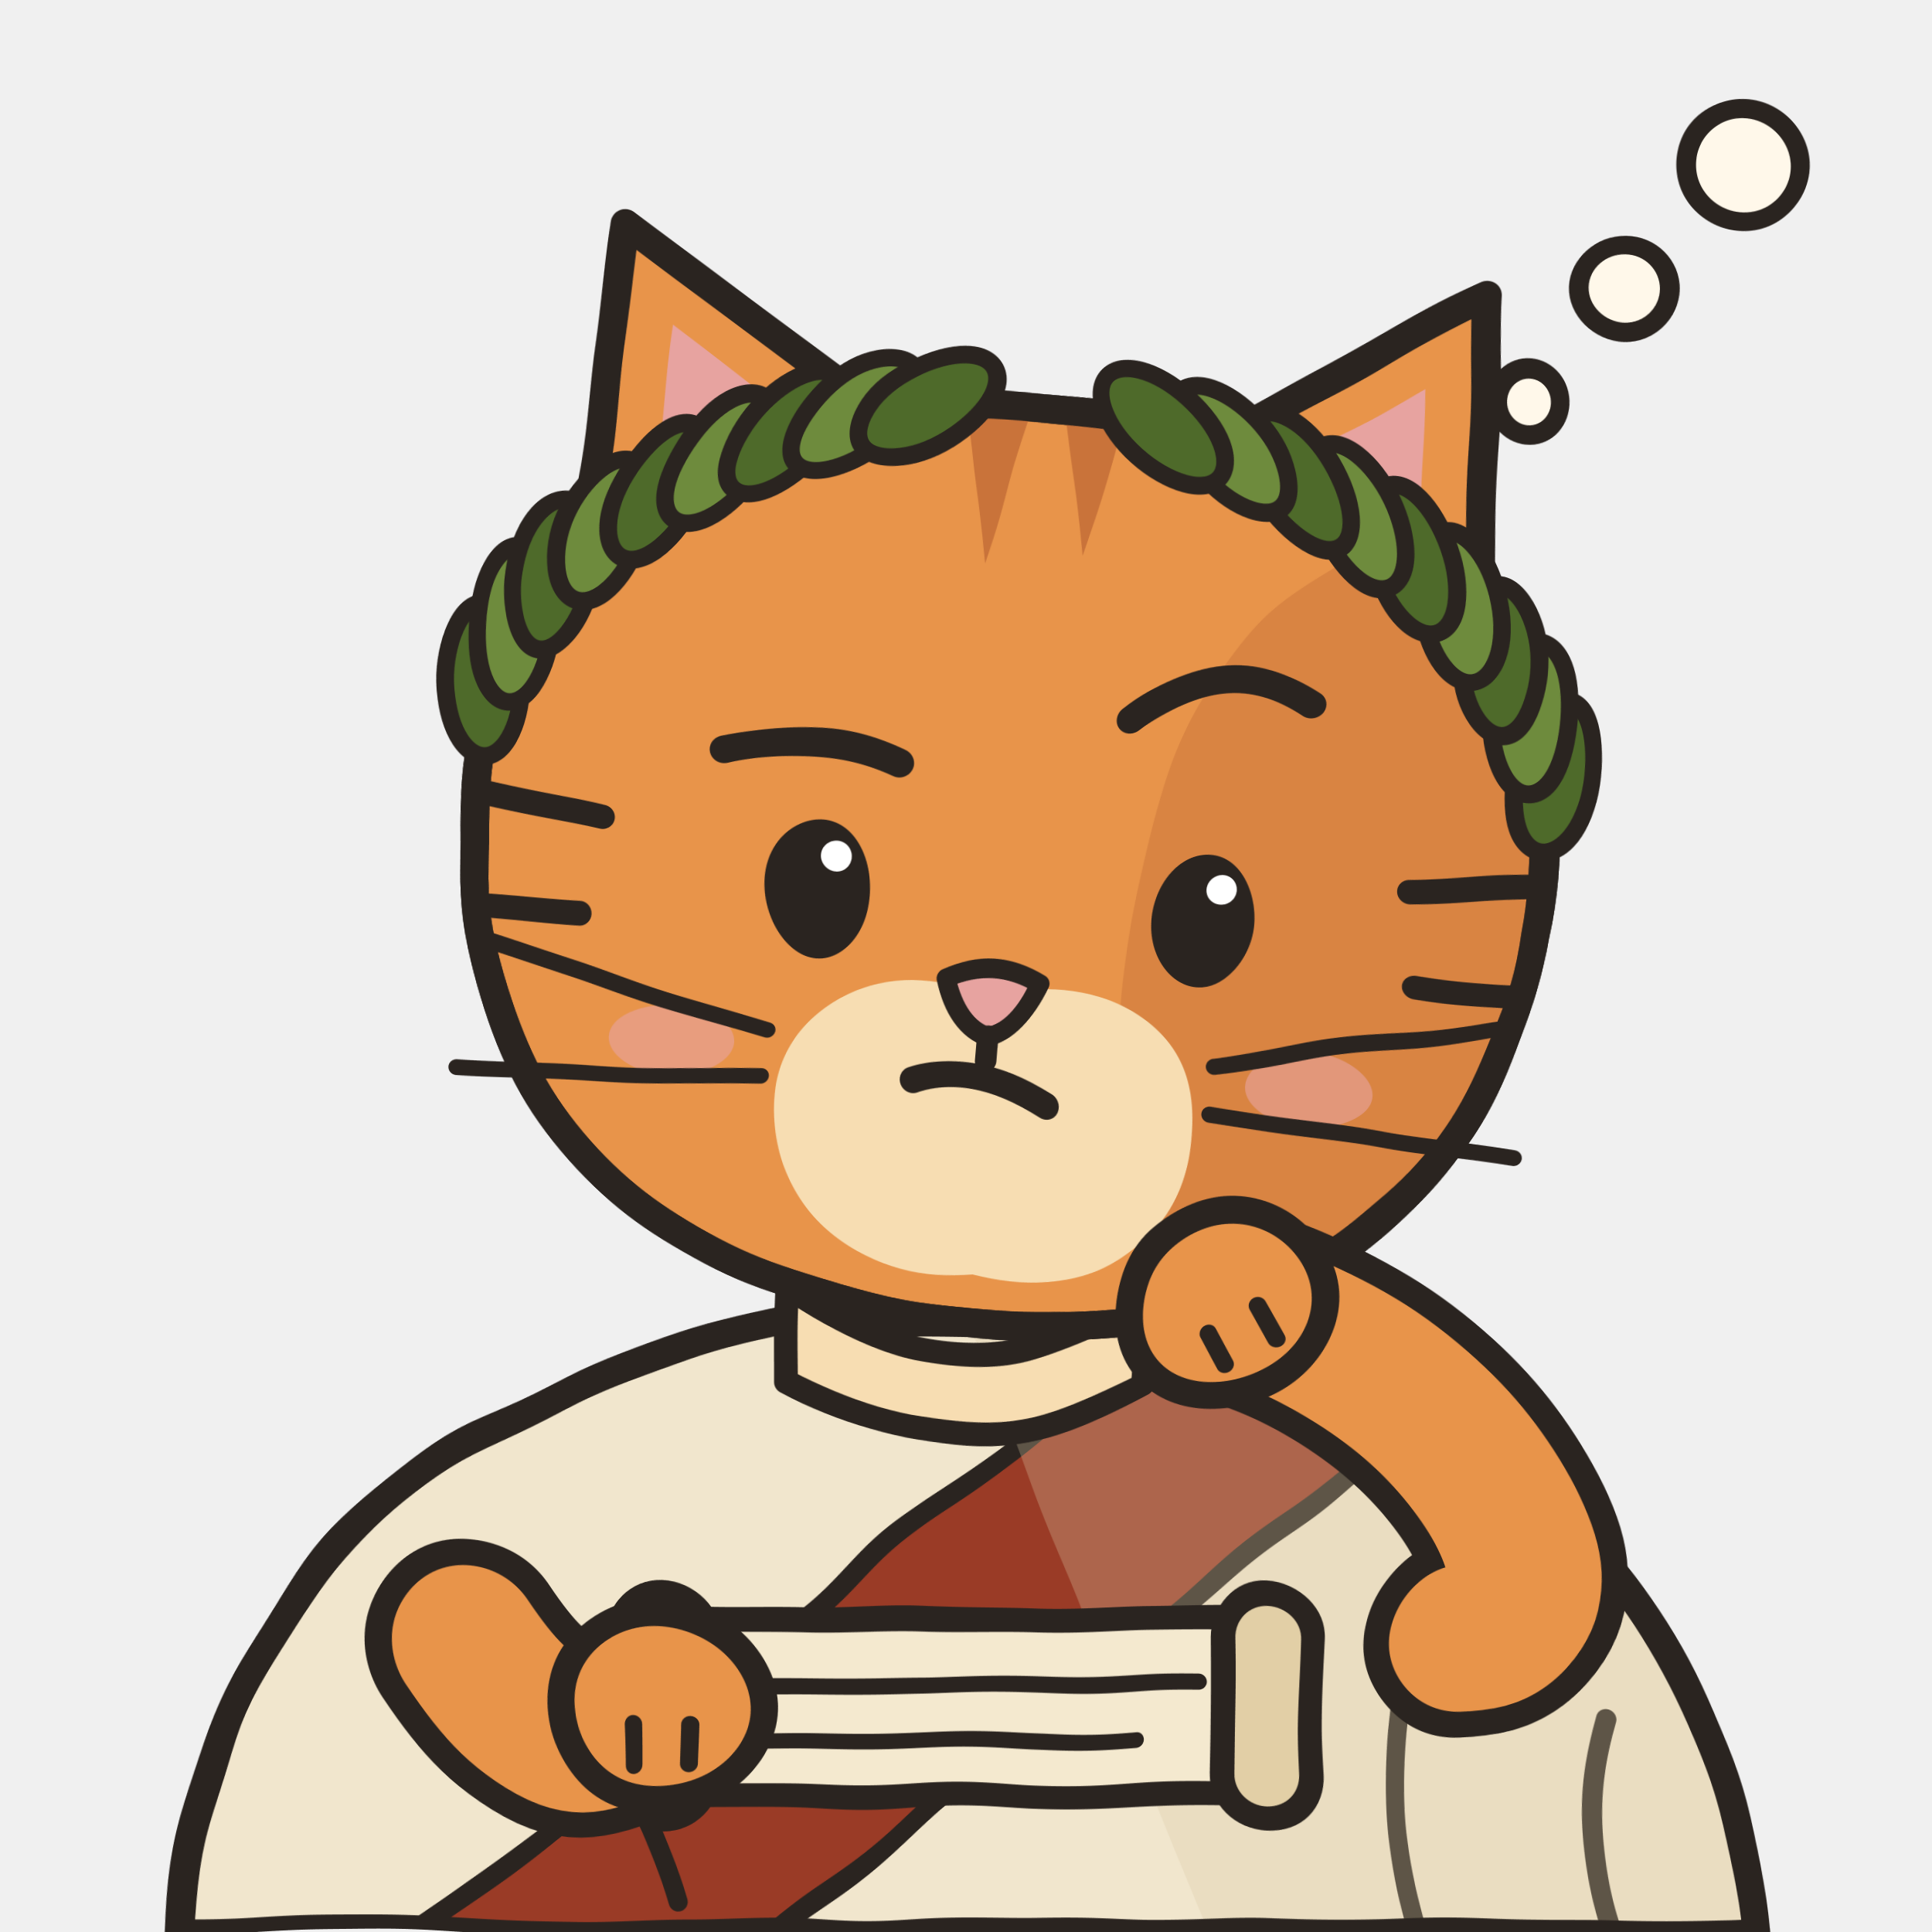
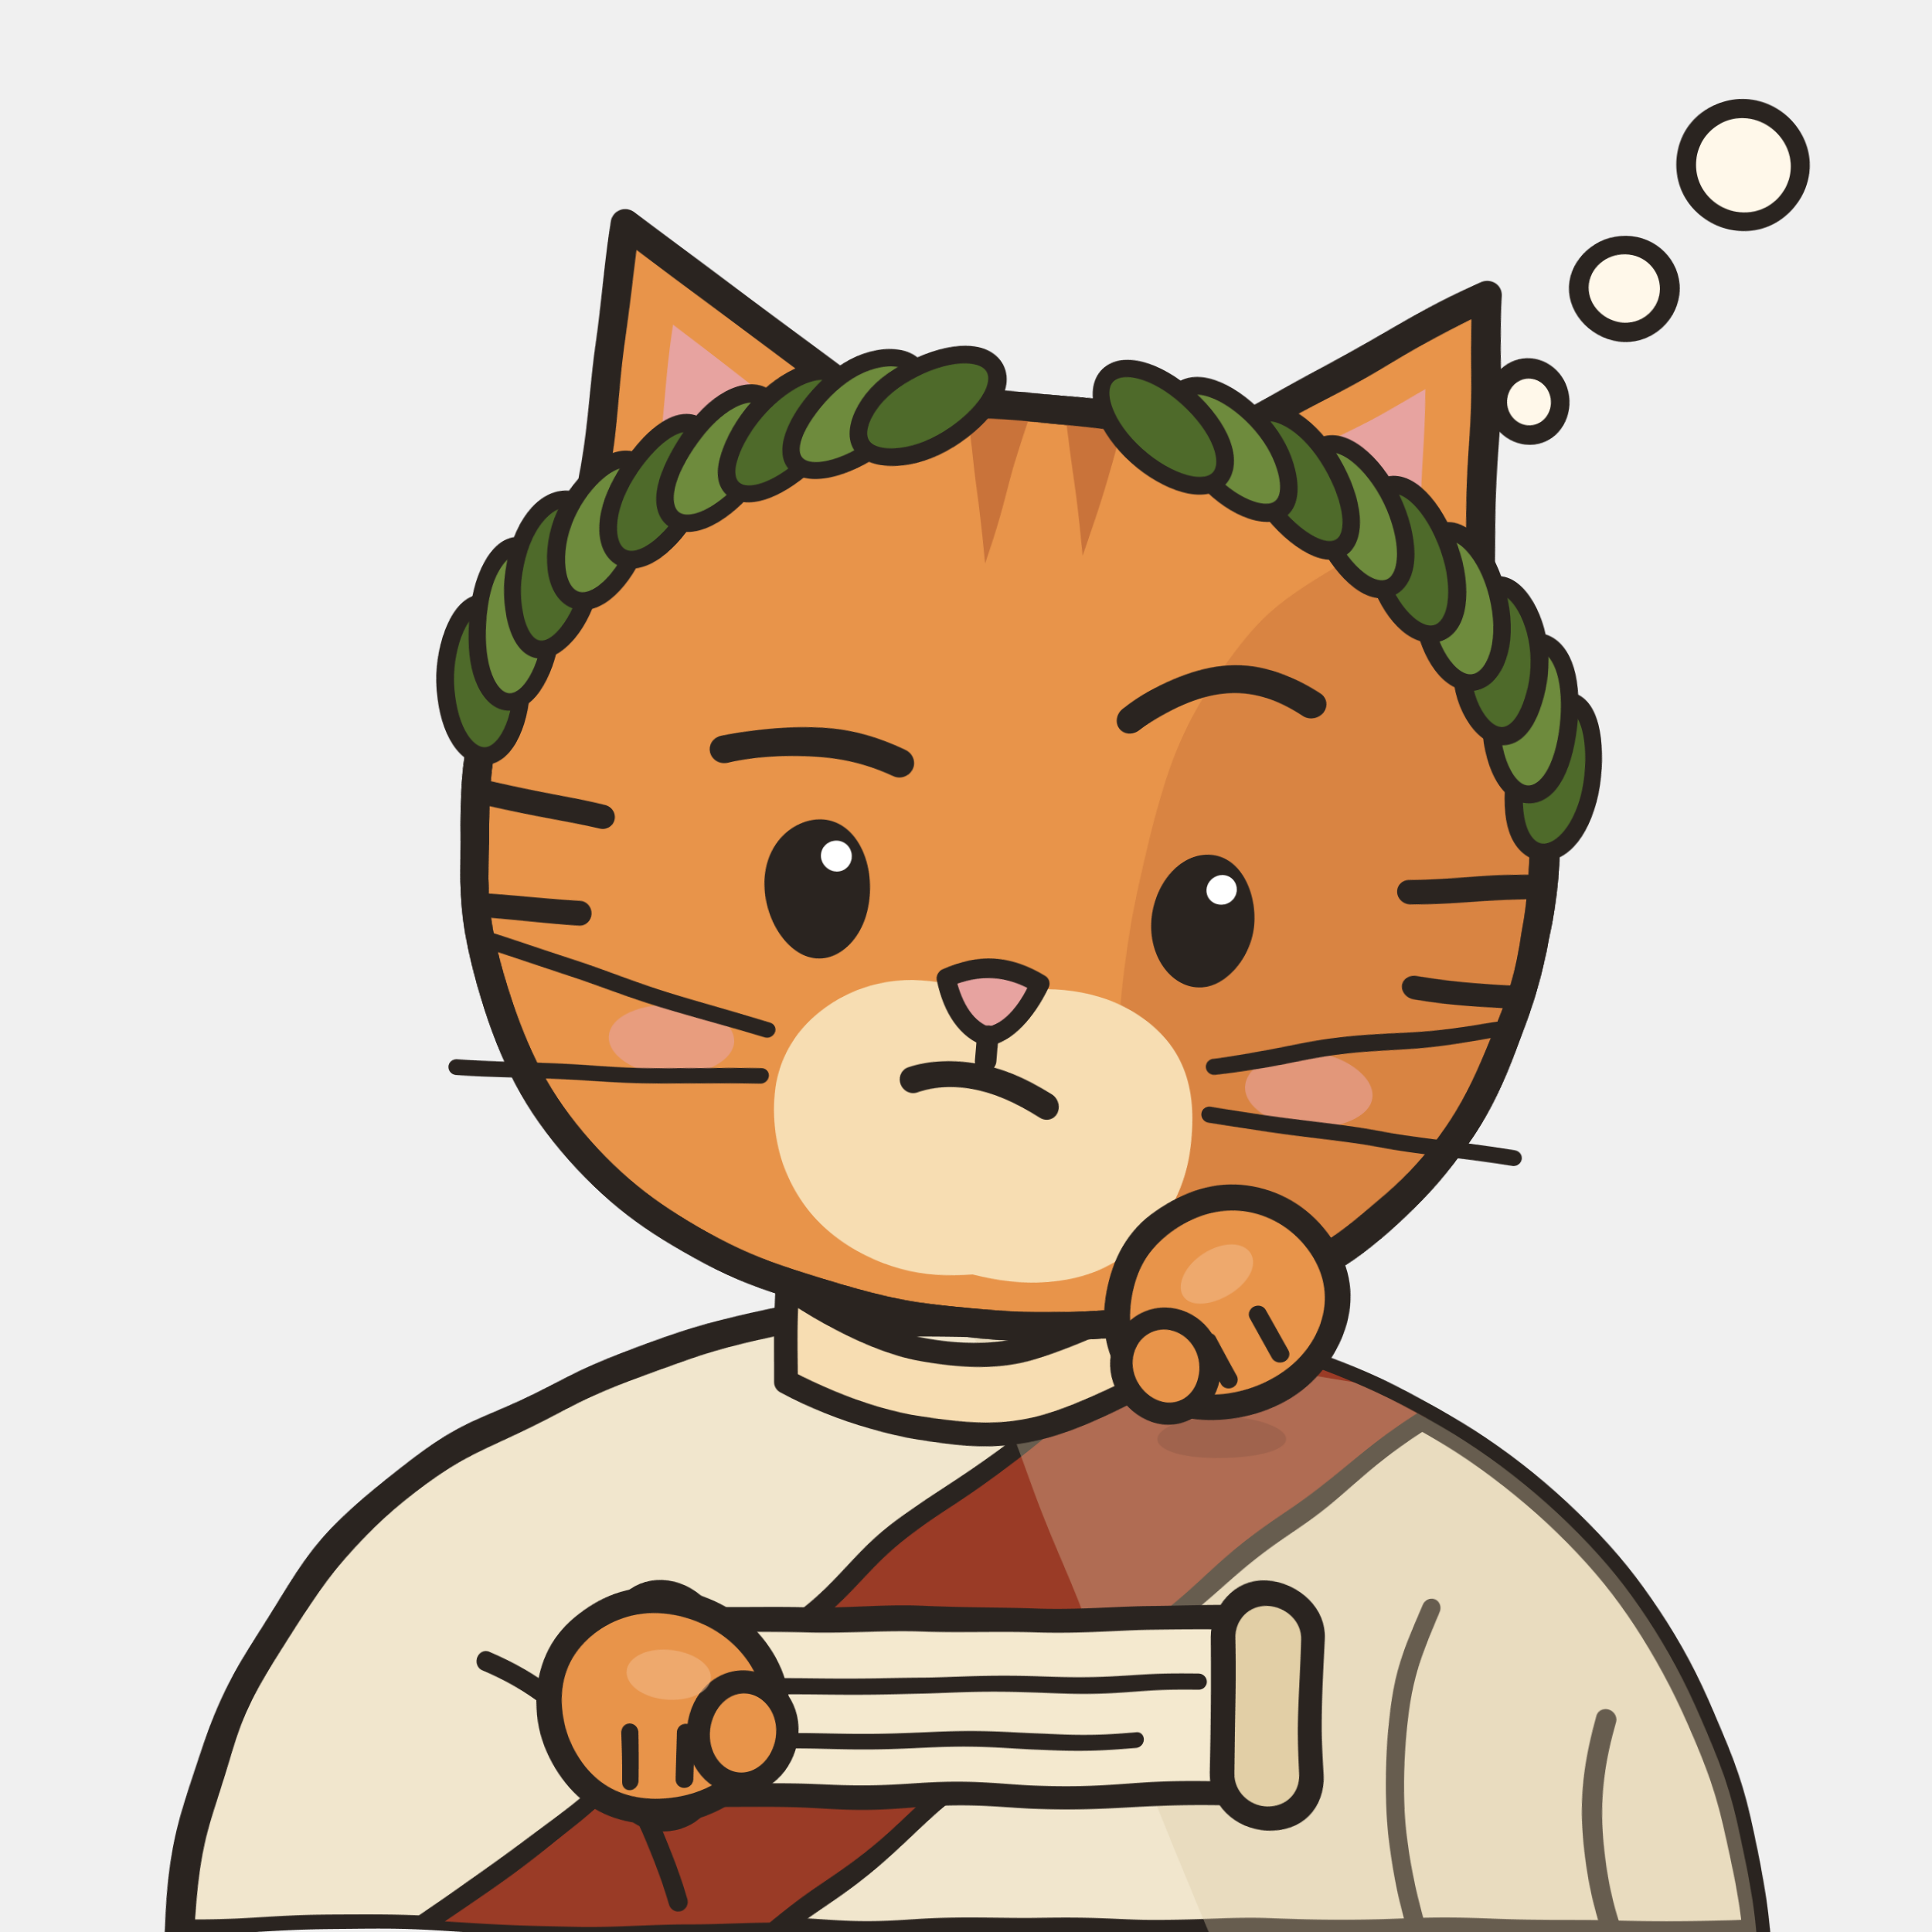
<svg xmlns="http://www.w3.org/2000/svg" viewBox="0 0 240 240" width="240" height="240">
  <defs>
    <filter id="rough" x="-5%" y="-5%" width="110%" height="110%">
      <feTurbulence type="fractalNoise" baseFrequency="0.035" numOctaves="2" seed="7" result="n" />
      <feDisplacementMap in="SourceGraphic" in2="n" scale="2.2" />
    </filter>
    <clipPath id="head">
      <path d="M54,96 C50,56 84,36 120,36 C156,36 190,56 186,96 C184,132 156,150 120,150 C84,150 56,132 54,96 Z" />
    </clipPath>
    <clipPath id="body">
      <path d="M22,240 C26,196 58,170 100,164 L140,164 C182,170 214,196 218,240 Z" />
    </clipPath>
  </defs>
  <g filter="url(#rough)">
-     <path d="M22,240 C26,196 58,170 100,164 L140,164 C182,170 214,196 218,240 Z" fill="#E2CB9C" />
+     <path d="M22,240 C26,196 58,170 100,164 L140,164 C182,170 214,196 218,240 Z" fill="#F1E6CD" stroke="#2A2420" stroke-width="3.6" stroke-linejoin="round" stroke-linecap="round" />
    <g clip-path="url(#body)">
-       <path d="M0,140 L240,140 L240,240 L0,240 Z" fill="#F1E6CD" stroke="#2A2420" stroke-width="2.6" stroke-linejoin="round" stroke-linecap="round" />
      <path d="M150,160 L190,166 L96,240 L52,240 Z" fill="#9A3B26" stroke="#2A2420" stroke-width="2.4" stroke-linejoin="round" stroke-linecap="round" />
      <path d="M60,206 Q78,214 84,236" fill="none" stroke="#2A2420" stroke-width="2.4" stroke-linecap="round" stroke-linejoin="round" />
      <path d="M178,200 Q170,218 176,240" fill="none" stroke="#2A2420" stroke-width="2.4" stroke-linecap="round" stroke-linejoin="round" />
      <path d="M200,214 Q196,228 200,240" fill="none" stroke="#2A2420" stroke-width="2.4" stroke-linecap="round" stroke-linejoin="round" />
-       <path d="M120,164 L220,180 L220,240 L150,240 Z" fill="#D9C9A6" opacity=".3" />
+       <path d="M120,164 L220,180 L220,240 L150,240 Z" fill="#D9C9A6" opacity=".35" />
    </g>
-     <path d="M22,240 C26,196 58,170 100,164 L140,164 C182,170 214,196 218,240 Z" fill="none" stroke="#2A2420" stroke-width="3.6" stroke-linejoin="round" stroke-linecap="round" />
    <path d="M98,160 Q120,176 142,160 L142,172 Q120,184 98,172 Z" fill="#F7DDB2" stroke="#2A2420" stroke-width="3" stroke-linejoin="round" stroke-linecap="round" />
    <g transform="rotate(0 120 212)">
      <rect x="83.0" y="201" width="74" height="22" rx="2" fill="#F4E9CF" stroke="#2A2420" stroke-width="3" stroke-linejoin="round" stroke-linecap="round" />
      <path d="M91.0,209 L149.0,209" fill="none" stroke="#2A2420" stroke-width="2" stroke-linecap="round" stroke-linejoin="round" />
      <path d="M91.0,216 L141.0,216" fill="none" stroke="#2A2420" stroke-width="2" stroke-linecap="round" stroke-linejoin="round" />
      <rect x="77.0" y="198" width="11" height="28" rx="5.5" fill="#E2CFA6" stroke="#2A2420" stroke-width="3" stroke-linejoin="round" stroke-linecap="round" />
      <rect x="152.0" y="198" width="11" height="28" rx="5.5" fill="#E2CFA6" stroke="#2A2420" stroke-width="3" stroke-linejoin="round" stroke-linecap="round" />
    </g>
    <g transform="translate(0 14) rotate(5 120 150)">
      <path d="M64,74 L66,18 L108,44 Z" fill="#E8944A" stroke="#2A2420" stroke-width="3.6" stroke-linejoin="round" stroke-linecap="round" />
      <path d="M72,64 L73,30 L98,46 Z" fill="#E7A3A0" />
      <path d="M176,74 L174,18 L132,44 Z" fill="#E8944A" stroke="#2A2420" stroke-width="3.6" stroke-linejoin="round" stroke-linecap="round" />
      <path d="M168,64 L167,30 L142,46 Z" fill="#E7A3A0" />
      <path d="M54,96 C50,56 84,36 120,36 C156,36 190,56 186,96 C184,132 156,150 120,150 C84,150 56,132 54,96 Z" fill="#E8944A" stroke="#2A2420" stroke-width="3.6" stroke-linejoin="round" stroke-linecap="round" />
      <g clip-path="url(#head)">
        <ellipse cx="170" cy="104" rx="34" ry="56" fill="#C9733A" opacity=".5" />
        <path d="M110,36 L114,56 L118,36 Z M122,36 L126,54 L130,36 Z" fill="#C9733A" />
        <path d="M55,90 L70,92" fill="none" stroke="#2A2420" stroke-width="3" stroke-linecap="round" stroke-linejoin="round" />
        <path d="M55,104 L68,104" fill="none" stroke="#2A2420" stroke-width="3" stroke-linecap="round" stroke-linejoin="round" />
        <path d="M185,90 L170,92" fill="none" stroke="#2A2420" stroke-width="3" stroke-linecap="round" stroke-linejoin="round" />
        <path d="M185,104 L172,104" fill="none" stroke="#2A2420" stroke-width="3" stroke-linecap="round" stroke-linejoin="round" />
      </g>
      <path d="M54,96 C50,56 84,36 120,36 C156,36 190,56 186,96 C184,132 156,150 120,150 C84,150 56,132 54,96 Z" fill="none" stroke="#2A2420" stroke-width="3.6" stroke-linejoin="round" stroke-linecap="round" />
      <path d="M94,124 C94,110 108,106 120,110 C132,106 146,110 146,124 C146,140 132,146 120,144 C108,146 94,140 94,124 Z" fill="#F7DDB2" />
      <ellipse cx="53.4" cy="76.1" rx="9.5" ry="4.8" transform="rotate(263.0 53.4 76.1)" fill="#4E6A2A" stroke="#2A2420" stroke-width="2.2" stroke-linejoin="round" stroke-linecap="round" />
      <ellipse cx="56.8" cy="69.0" rx="9.5" ry="4.8" transform="rotate(270.5 56.8 69.0)" fill="#6E8B3D" stroke="#2A2420" stroke-width="2.2" stroke-linejoin="round" stroke-linecap="round" />
      <ellipse cx="61.3" cy="62.4" rx="9.5" ry="4.8" transform="rotate(278.0 61.3 62.4)" fill="#4E6A2A" stroke="#2A2420" stroke-width="2.2" stroke-linejoin="round" stroke-linecap="round" />
      <ellipse cx="66.8" cy="56.3" rx="9.5" ry="4.8" transform="rotate(285.5 66.8 56.3)" fill="#6E8B3D" stroke="#2A2420" stroke-width="2.2" stroke-linejoin="round" stroke-linecap="round" />
      <ellipse cx="73.2" cy="50.9" rx="9.5" ry="4.8" transform="rotate(293.0 73.2 50.9)" fill="#4E6A2A" stroke="#2A2420" stroke-width="2.2" stroke-linejoin="round" stroke-linecap="round" />
      <ellipse cx="80.4" cy="46.2" rx="9.5" ry="4.8" transform="rotate(300.5 80.4 46.2)" fill="#6E8B3D" stroke="#2A2420" stroke-width="2.2" stroke-linejoin="round" stroke-linecap="round" />
      <ellipse cx="88.2" cy="42.3" rx="9.5" ry="4.8" transform="rotate(308.0 88.2 42.3)" fill="#4E6A2A" stroke="#2A2420" stroke-width="2.2" stroke-linejoin="round" stroke-linecap="round" />
      <ellipse cx="96.6" cy="39.3" rx="9.5" ry="4.8" transform="rotate(315.5 96.6 39.3)" fill="#6E8B3D" stroke="#2A2420" stroke-width="2.2" stroke-linejoin="round" stroke-linecap="round" />
      <ellipse cx="105.4" cy="37.3" rx="9.5" ry="4.8" transform="rotate(323.0 105.4 37.3)" fill="#4E6A2A" stroke="#2A2420" stroke-width="2.2" stroke-linejoin="round" stroke-linecap="round" />
      <ellipse cx="186.6" cy="76.1" rx="9.5" ry="4.8" transform="rotate(457.0 186.6 76.1)" fill="#4E6A2A" stroke="#2A2420" stroke-width="2.2" stroke-linejoin="round" stroke-linecap="round" />
      <ellipse cx="183.2" cy="69.0" rx="9.5" ry="4.8" transform="rotate(449.5 183.2 69.0)" fill="#6E8B3D" stroke="#2A2420" stroke-width="2.2" stroke-linejoin="round" stroke-linecap="round" />
      <ellipse cx="178.7" cy="62.4" rx="9.5" ry="4.8" transform="rotate(442.0 178.7 62.4)" fill="#4E6A2A" stroke="#2A2420" stroke-width="2.2" stroke-linejoin="round" stroke-linecap="round" />
      <ellipse cx="173.2" cy="56.3" rx="9.5" ry="4.8" transform="rotate(434.5 173.2 56.3)" fill="#6E8B3D" stroke="#2A2420" stroke-width="2.2" stroke-linejoin="round" stroke-linecap="round" />
      <ellipse cx="166.8" cy="50.9" rx="9.5" ry="4.8" transform="rotate(427.0 166.8 50.9)" fill="#4E6A2A" stroke="#2A2420" stroke-width="2.2" stroke-linejoin="round" stroke-linecap="round" />
      <ellipse cx="159.6" cy="46.2" rx="9.5" ry="4.8" transform="rotate(419.5 159.6 46.2)" fill="#6E8B3D" stroke="#2A2420" stroke-width="2.2" stroke-linejoin="round" stroke-linecap="round" />
      <ellipse cx="151.8" cy="42.3" rx="9.5" ry="4.8" transform="rotate(412.0 151.8 42.3)" fill="#4E6A2A" stroke="#2A2420" stroke-width="2.2" stroke-linejoin="round" stroke-linecap="round" />
      <ellipse cx="143.4" cy="39.3" rx="9.5" ry="4.8" transform="rotate(404.5 143.4 39.3)" fill="#6E8B3D" stroke="#2A2420" stroke-width="2.2" stroke-linejoin="round" stroke-linecap="round" />
      <ellipse cx="134.6" cy="37.3" rx="9.5" ry="4.8" transform="rotate(397.0 134.6 37.3)" fill="#4E6A2A" stroke="#2A2420" stroke-width="2.2" stroke-linejoin="round" stroke-linecap="round" />
      <ellipse cx="97" cy="98" rx="6.4" ry="8.4" fill="#2A2420" />
      <circle cx="99" cy="94" r="1.9" fill="#fff" />
      <ellipse cx="145" cy="98" rx="6.4" ry="8.4" fill="#2A2420" />
      <circle cx="147" cy="94" r="1.9" fill="#fff" />
      <path d="M84,82 Q95,78 106,82" fill="none" stroke="#2A2420" stroke-width="3.6" stroke-linecap="round" stroke-linejoin="round" />
      <path d="M134,74 Q145,64 156,70" fill="none" stroke="#2A2420" stroke-width="3.6" stroke-linecap="round" stroke-linejoin="round" />
      <ellipse cx="80" cy="118" rx="8" ry="4.5" fill="#E7A3A0" opacity="0.6" />
      <ellipse cx="160" cy="118" rx="8" ry="4.5" fill="#E7A3A0" opacity="0.6" />
      <path d="M114,108 Q120,105 126,108 Q124,114 120,115 Q116,114 114,108 Z" fill="#E7A3A0" stroke="#2A2420" stroke-width="2.4" stroke-linejoin="round" stroke-linecap="round" />
      <path d="M120,115 L120,118" fill="none" stroke="#2A2420" stroke-width="2.8" stroke-linecap="round" stroke-linejoin="round" />
      <path d="M111,121 Q118,118 128,123" fill="none" stroke="#2A2420" stroke-width="3.2" stroke-linecap="round" stroke-linejoin="round" />
      <path d="M92,116 L56,108" fill="none" stroke="#2A2420" stroke-width="2" stroke-linecap="round" stroke-linejoin="round" />
      <path d="M92,122 L54,124" fill="none" stroke="#2A2420" stroke-width="2" stroke-linecap="round" stroke-linejoin="round" />
      <path d="M148,116 L184,108" fill="none" stroke="#2A2420" stroke-width="2" stroke-linecap="round" stroke-linejoin="round" />
      <path d="M148,122 L186,124" fill="none" stroke="#2A2420" stroke-width="2" stroke-linecap="round" stroke-linejoin="round" />
    </g>
-     <path d="M58,204 C66,216 72,218 82,212" fill="none" stroke="#2A2420" stroke-width="25.0" stroke-linecap="round" />
-     <path d="M58,204 C66,216 72,218 82,212" fill="none" stroke="#E8944A" stroke-width="18.5" stroke-linecap="round" />
    <g transform="rotate(0 82 212)">
-       <ellipse cx="82" cy="212" rx="12.5" ry="11.5" fill="#E8944A" stroke="#2A2420" stroke-width="3.4" stroke-linejoin="round" stroke-linecap="round" />
-       <path d="M78.5,214 L78.5,219" fill="none" stroke="#2A2420" stroke-width="2.2" stroke-linecap="round" stroke-linejoin="round" />
-       <path d="M85.5,214 L85.5,219" fill="none" stroke="#2A2420" stroke-width="2.2" stroke-linecap="round" stroke-linejoin="round" />
+       <ellipse cx="82" cy="212" rx="14" ry="13" fill="#E8944A" stroke="#2A2420" stroke-width="3.2" stroke-linejoin="round" stroke-linecap="round" />
+       <ellipse cx="92" cy="215" rx="5.5" ry="6.5" fill="#E8944A" stroke="#2A2420" stroke-width="2.8" stroke-linejoin="round" stroke-linecap="round" />
+       <path d="M78,215 L78,221" fill="none" stroke="#2A2420" stroke-width="2.2" stroke-linecap="round" stroke-linejoin="round" />
+       <path d="M85,215 L85,221" fill="none" stroke="#2A2420" stroke-width="2.2" stroke-linecap="round" stroke-linejoin="round" />
+       <ellipse cx="83" cy="208" rx="5" ry="3" fill="#F3B98A" opacity=".55" />
    </g>
-     <path d="M182,204 C200,204 184,170 152,162" fill="none" stroke="#2A2420" stroke-width="25.0" stroke-linecap="round" />
-     <path d="M182,204 C200,204 184,170 152,162" fill="none" stroke="#E8944A" stroke-width="18.5" stroke-linecap="round" />
+     <ellipse cx="152" cy="179" rx="8" ry="2.6" fill="#2A2420" opacity=".12" />
    <g transform="rotate(-30 152 162)">
-       <ellipse cx="152" cy="162" rx="12.5" ry="11.5" fill="#E8944A" stroke="#2A2420" stroke-width="3.4" stroke-linejoin="round" stroke-linecap="round" />
-       <path d="M148.5,164 L148.5,169" fill="none" stroke="#2A2420" stroke-width="2.2" stroke-linecap="round" stroke-linejoin="round" />
-       <path d="M155.5,164 L155.5,169" fill="none" stroke="#2A2420" stroke-width="2.2" stroke-linecap="round" stroke-linejoin="round" />
+       <ellipse cx="152" cy="162" rx="14" ry="13" fill="#E8944A" stroke="#2A2420" stroke-width="3.2" stroke-linejoin="round" stroke-linecap="round" />
+       <ellipse cx="142" cy="165" rx="5.5" ry="6.5" fill="#E8944A" stroke="#2A2420" stroke-width="2.8" stroke-linejoin="round" stroke-linecap="round" />
+       <path d="M148,165 L148,171" fill="none" stroke="#2A2420" stroke-width="2.2" stroke-linecap="round" stroke-linejoin="round" />
+       <path d="M155,165 L155,171" fill="none" stroke="#2A2420" stroke-width="2.2" stroke-linecap="round" stroke-linejoin="round" />
+       <ellipse cx="153" cy="158" rx="5" ry="3" fill="#F3B98A" opacity=".55" />
    </g>
    <circle cx="190" cy="50" r="4" fill="#FFF8EA" stroke="#2A2420" stroke-width="2.4" stroke-linejoin="round" stroke-linecap="round" />
    <circle cx="202" cy="36" r="5.5" fill="#FFF8EA" stroke="#2A2420" stroke-width="2.4" stroke-linejoin="round" stroke-linecap="round" />
    <circle cx="216" cy="20" r="7" fill="#FFF8EA" stroke="#2A2420" stroke-width="2.4" stroke-linejoin="round" stroke-linecap="round" />
  </g>
</svg>
